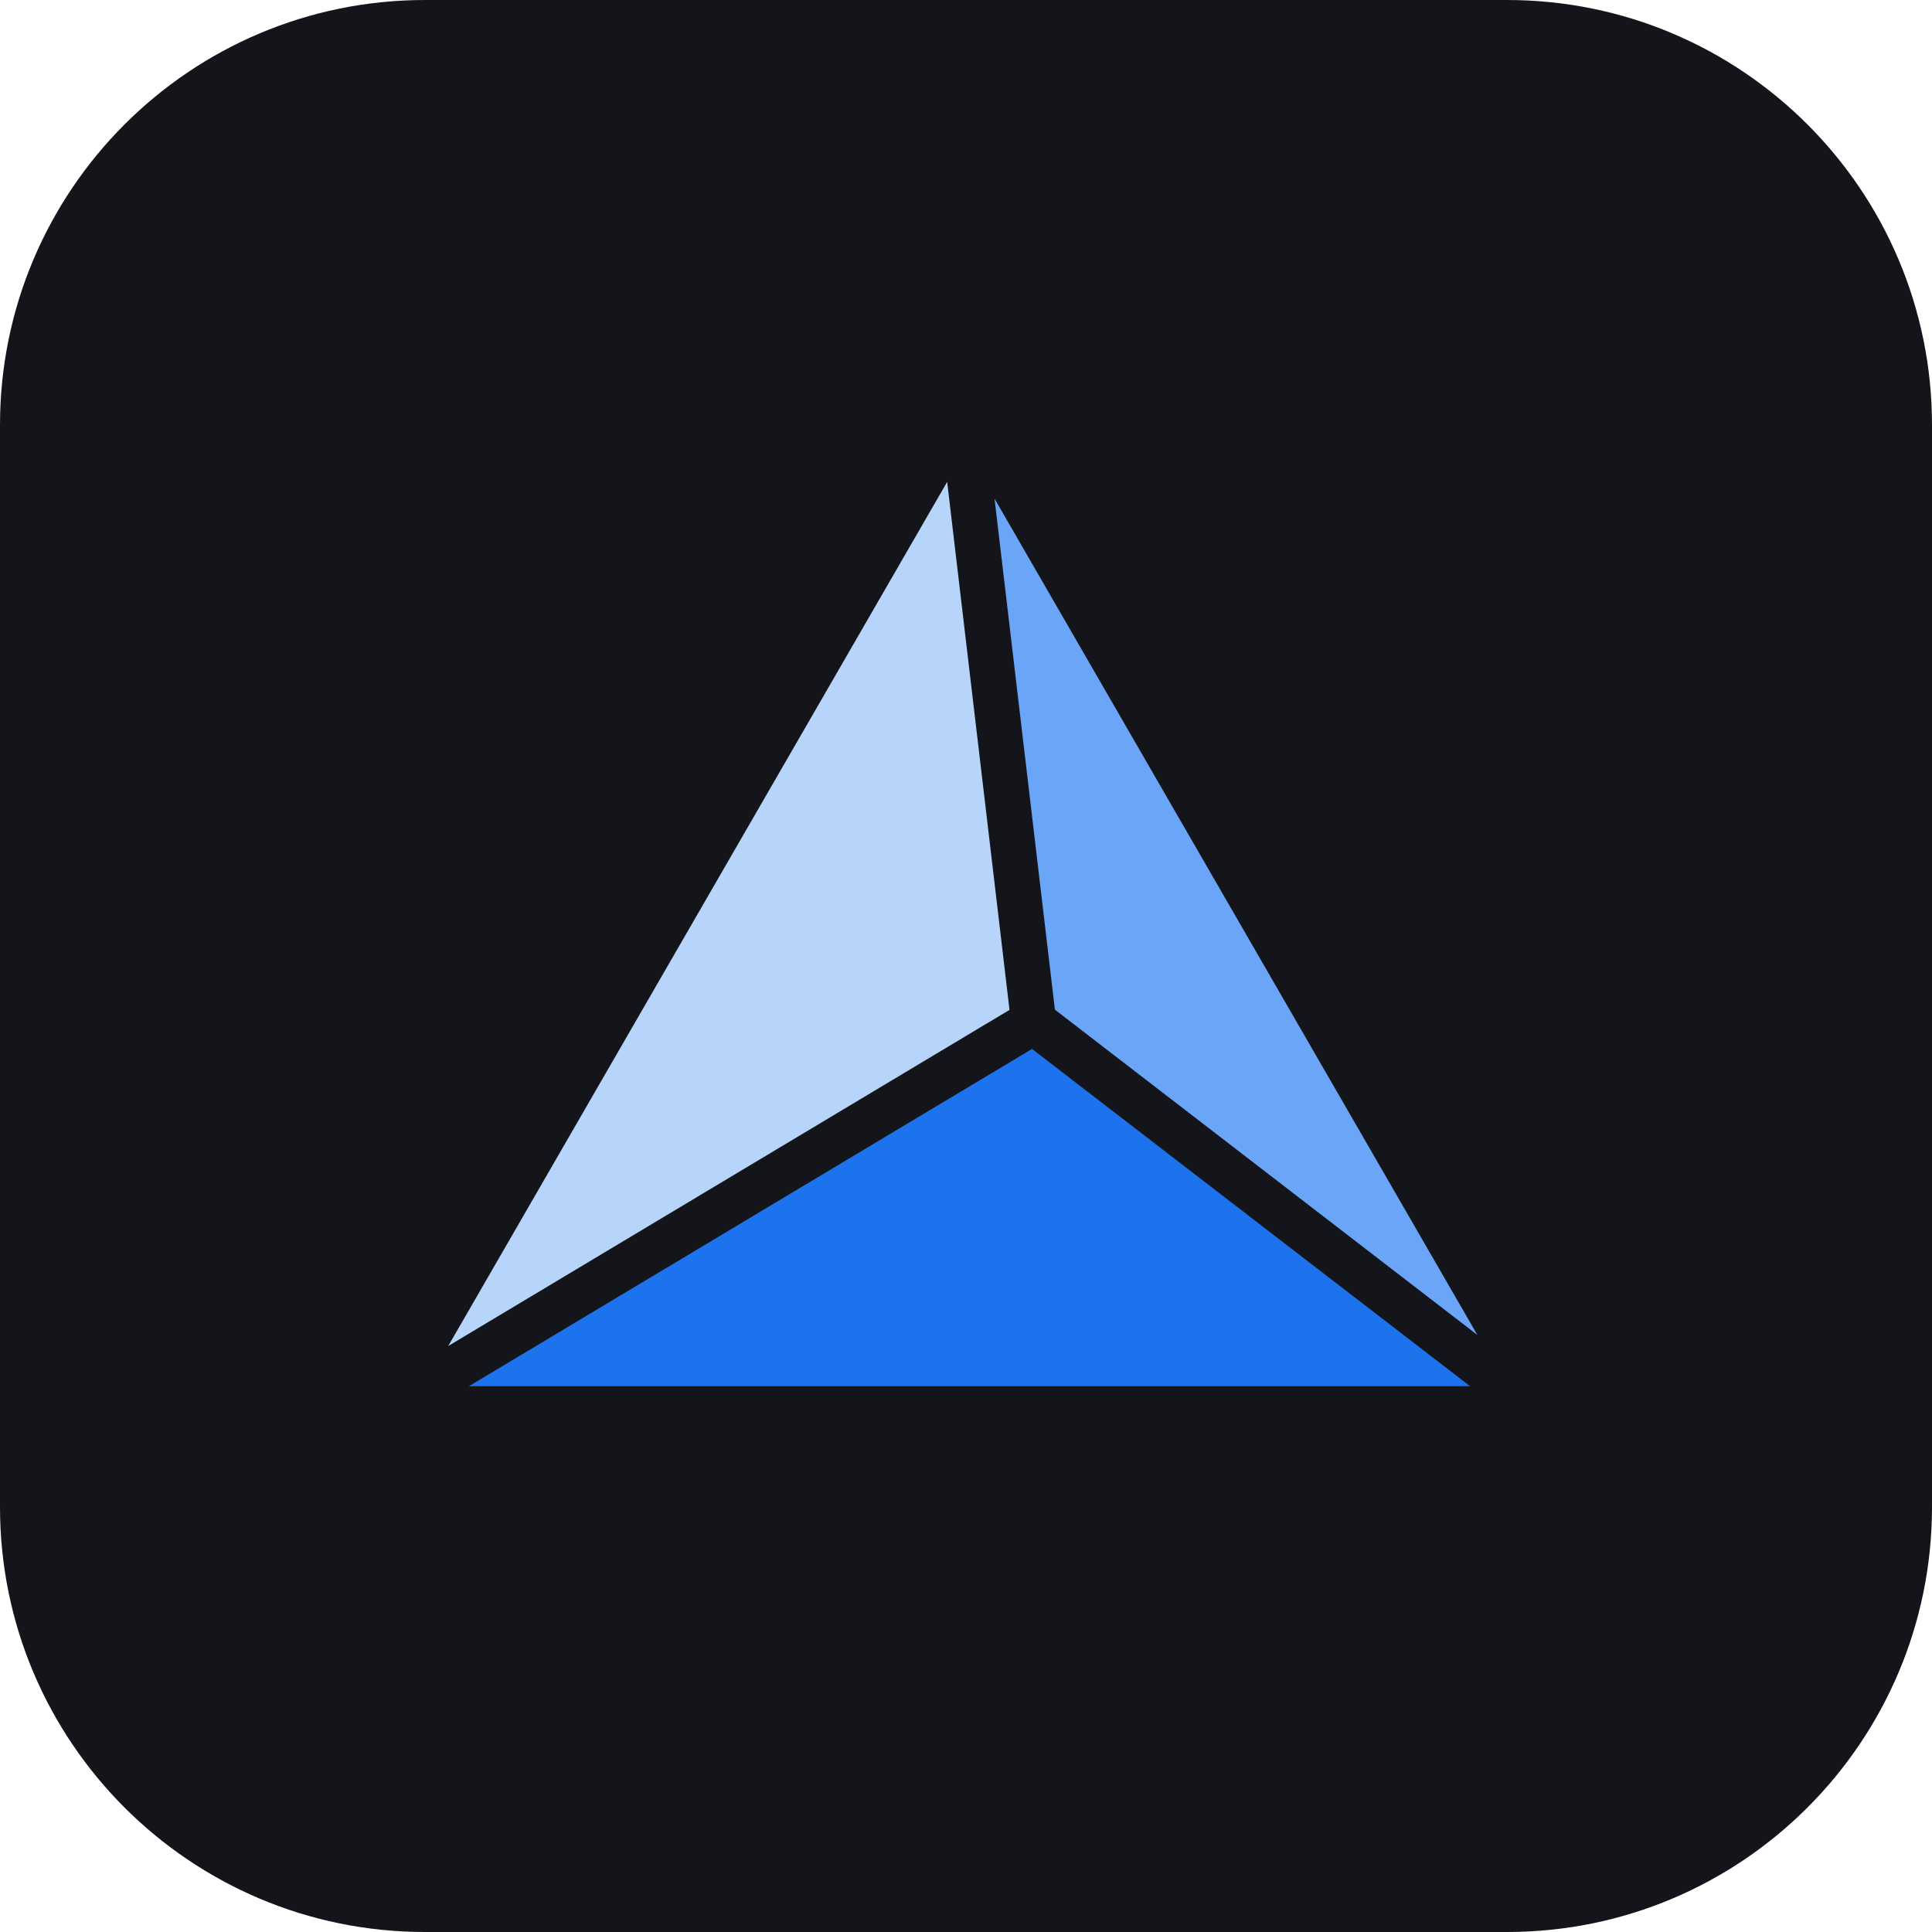
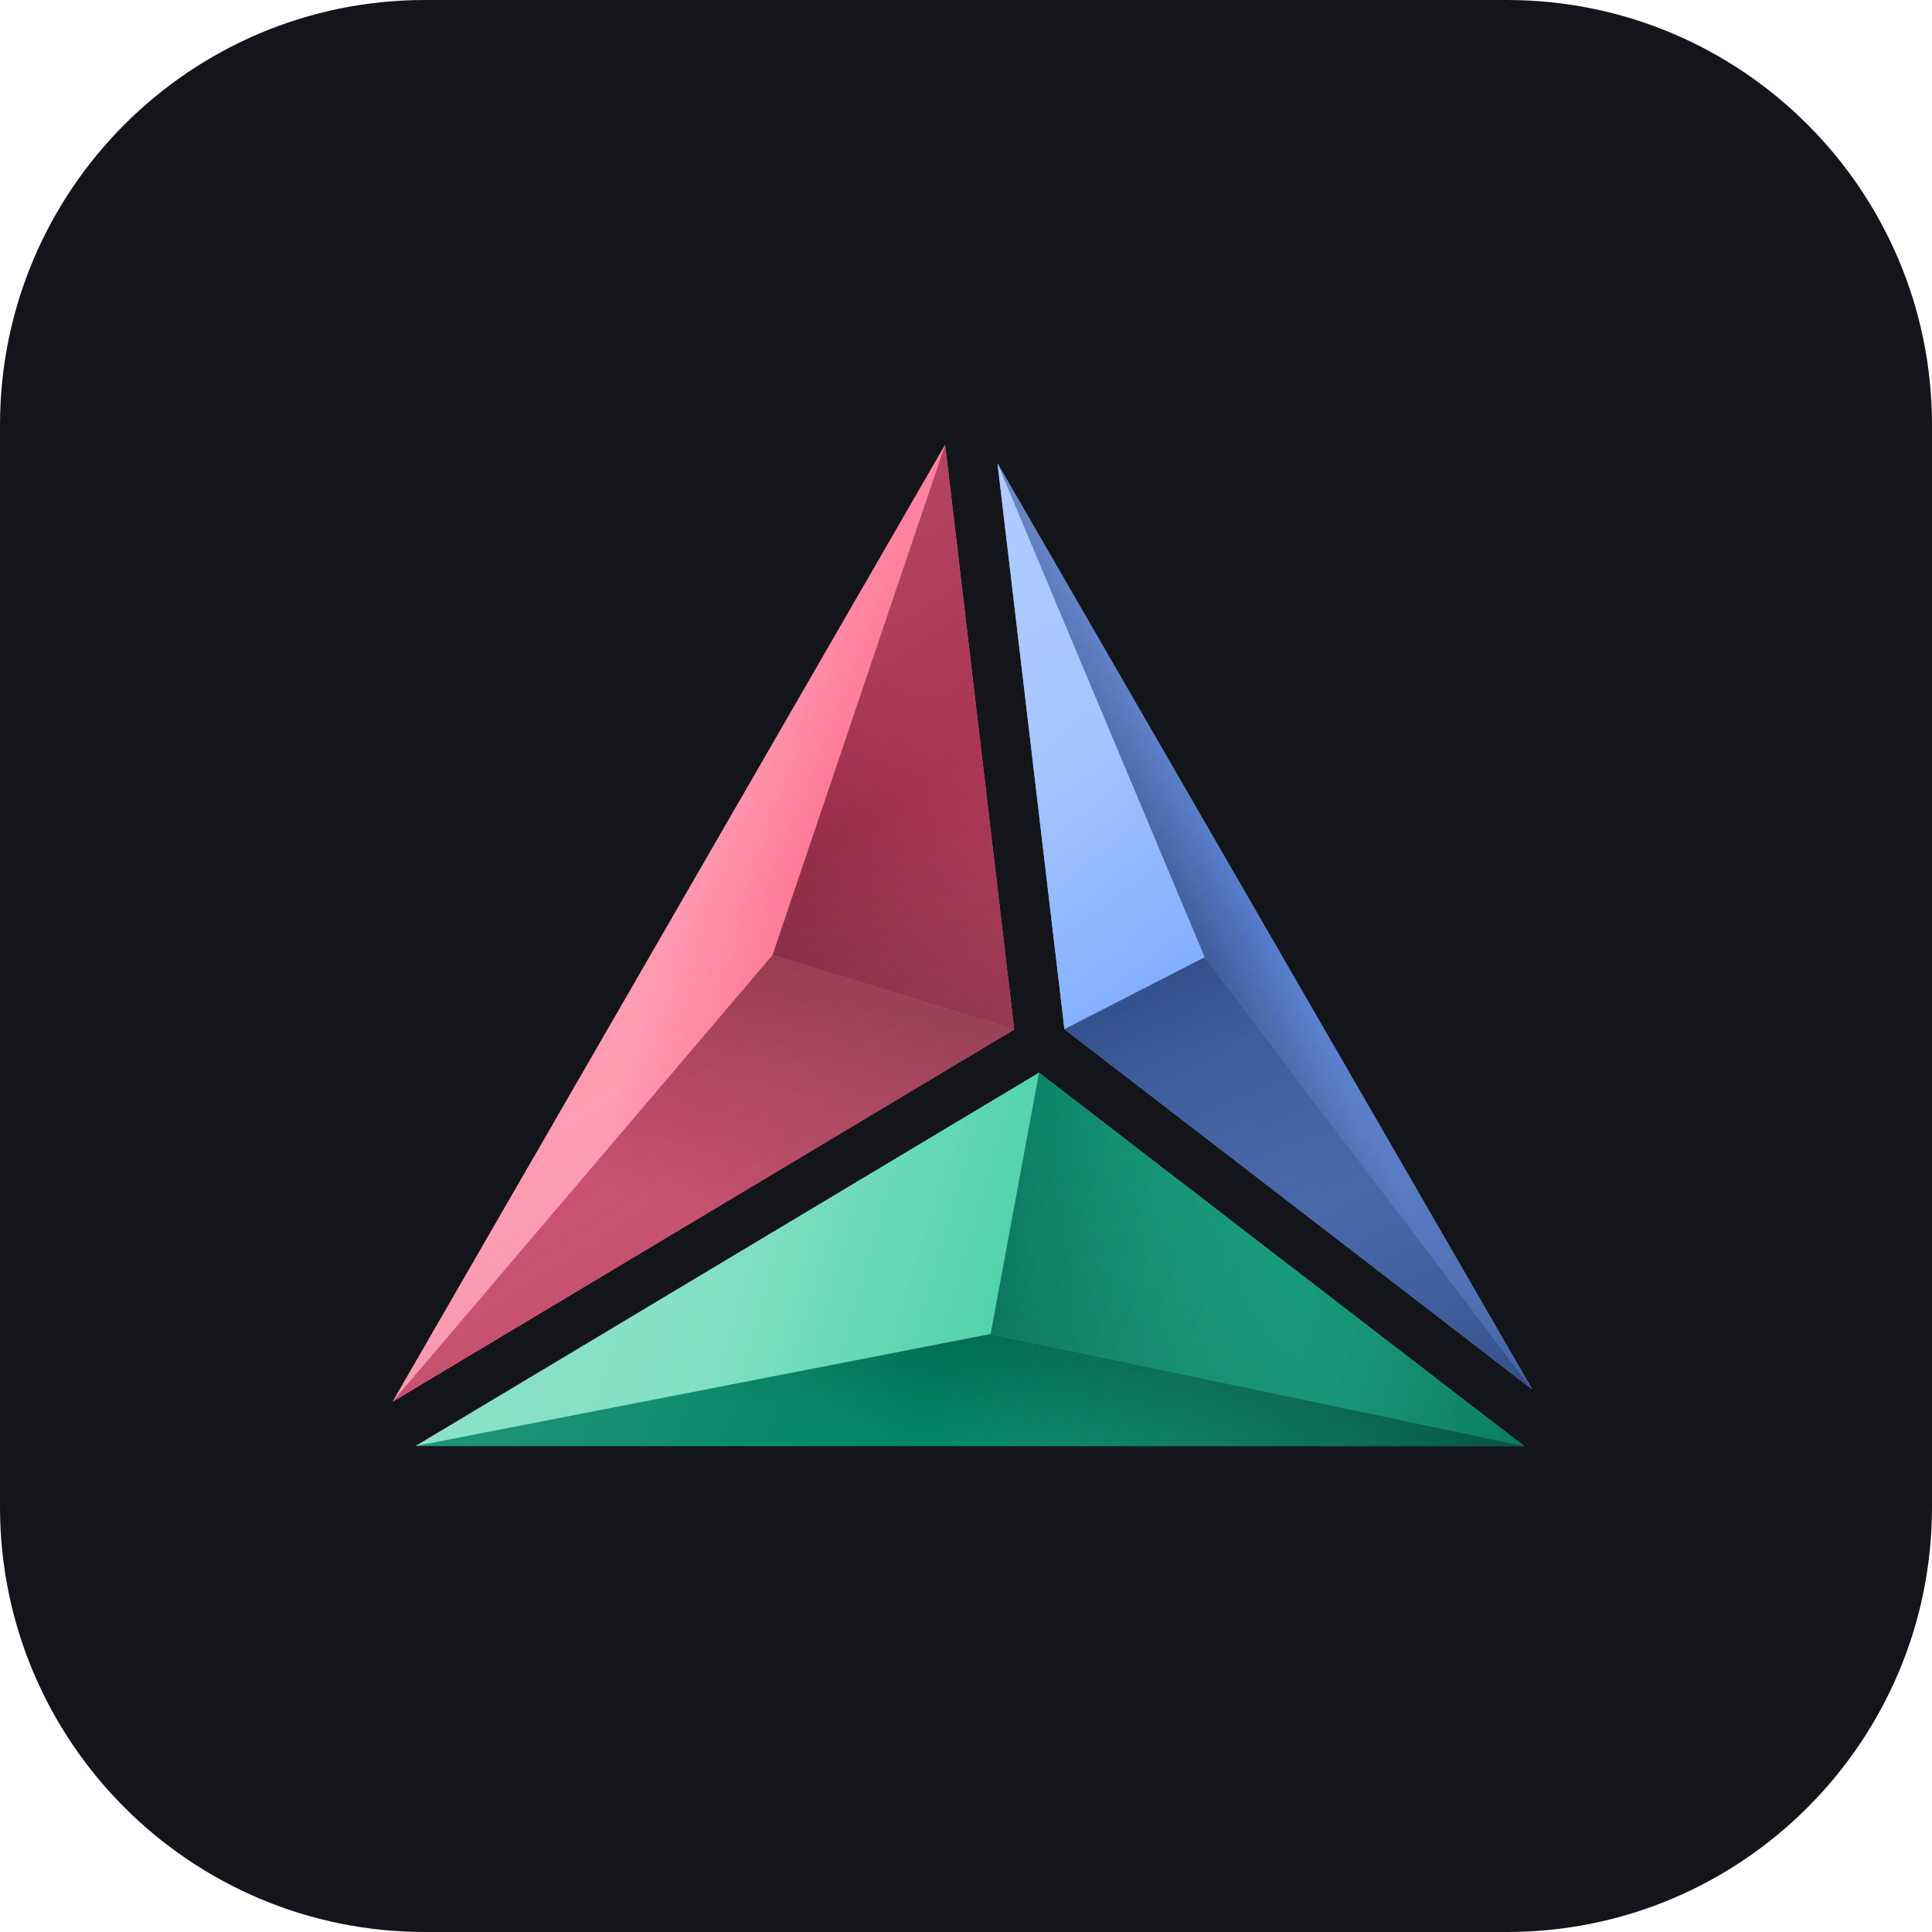
- <svg xmlns="http://www.w3.org/2000/svg" viewBox="0 0 512 512" width="512" height="512" role="img" aria-label="ET Advisory app icon">
+ <svg xmlns="http://www.w3.org/2000/svg" viewBox="0 0 512 512" role="img" aria-label="ET Advisory">
  <rect width="512" height="512" rx="112.64" fill="#14151a" />
-   <path d="M251.01 127.7 L118.78 356.71 L267.53 267.63Z" fill="#b7d4fb" />
-   <path d="M391.52 353.78 L263.56 132.14 L279.56 267.57Z" fill="#6aa5f7" />
-   <path d="M124.27 367.35 L389.57 367.35 L273.5 277.98Z" fill="#1d73ed" />
+   <g transform="translate(97.28 108.31) scale(2.6453)">
+     <defs>
+       <linearGradient id="h0" gradientUnits="userSpaceOnUse" x1="2.57" y1="3.62" x2="64.83" y2="99.47">
+         <stop offset="0" stop-color="#fff" stop-opacity=".16" />
+         <stop offset=".5" stop-color="#fff" stop-opacity="0" />
+         <stop offset="1" stop-color="#000" stop-opacity=".22" />
+       </linearGradient>
+       <linearGradient id="h0f0" gradientUnits="userSpaceOnUse" x1="30.24" y1="51.55" x2="40.62" y2="54.74">
+         <stop offset="0" stop-color="#fff" stop-opacity="0.24" />
+         <stop offset="1" stop-color="#fff" stop-opacity="0.0" />
+       </linearGradient>
+       <linearGradient id="h0f1" gradientUnits="userSpaceOnUse" x1="33.7" y1="80.83" x2="40.62" y2="54.74">
+         <stop offset="0" stop-color="#000" stop-opacity="0.0" />
+         <stop offset="1" stop-color="#000" stop-opacity="0.26" />
+       </linearGradient>
+       <linearGradient id="h0f2" gradientUnits="userSpaceOnUse" x1="61.37" y1="32.91" x2="40.62" y2="54.74">
+         <stop offset="0" stop-color="#000" stop-opacity="0.0" />
+         <stop offset="1" stop-color="#000" stop-opacity="0.2" />
+       </linearGradient>
+       <linearGradient id="h1" gradientUnits="userSpaceOnUse" x1="63.16" y1="5.48" x2="116.72" y2="98.24">
+         <stop offset="0" stop-color="#fff" stop-opacity=".16" />
+         <stop offset=".5" stop-color="#fff" stop-opacity="0" />
+         <stop offset="1" stop-color="#000" stop-opacity=".22" />
+       </linearGradient>
+       <linearGradient id="h1f0" gradientUnits="userSpaceOnUse" x1="66.51" y1="33.82" x2="83.92" y2="54.95">
+         <stop offset="0" stop-color="#fff" stop-opacity="0.24" />
+         <stop offset="1" stop-color="#fff" stop-opacity="0.0" />
+       </linearGradient>
+       <linearGradient id="h1f1" gradientUnits="userSpaceOnUse" x1="89.94" y1="51.86" x2="83.92" y2="54.95">
+         <stop offset="0" stop-color="#000" stop-opacity="0.0" />
+         <stop offset="1" stop-color="#000" stop-opacity="0.26" />
+       </linearGradient>
+       <linearGradient id="h1f2" gradientUnits="userSpaceOnUse" x1="93.29" y1="80.2" x2="83.92" y2="54.95">
+         <stop offset="0" stop-color="#000" stop-opacity="0.0" />
+         <stop offset="1" stop-color="#000" stop-opacity="0.2" />
+       </linearGradient>
+       <linearGradient id="h2" gradientUnits="userSpaceOnUse" x1="4.87" y1="66.52" x2="115.9" y2="103.92">
+         <stop offset="0" stop-color="#fff" stop-opacity=".16" />
+         <stop offset=".5" stop-color="#fff" stop-opacity="0" />
+         <stop offset="1" stop-color="#000" stop-opacity=".22" />
+       </linearGradient>
+       <linearGradient id="h2f0" gradientUnits="userSpaceOnUse" x1="36.09" y1="85.22" x2="62.47" y2="92.7">
+         <stop offset="0" stop-color="#fff" stop-opacity="0.24" />
+         <stop offset="1" stop-color="#fff" stop-opacity="0.0" />
+       </linearGradient>
+       <linearGradient id="h2f1" gradientUnits="userSpaceOnUse" x1="91.61" y1="85.22" x2="62.47" y2="92.7">
+         <stop offset="0" stop-color="#000" stop-opacity="0.0" />
+         <stop offset="1" stop-color="#000" stop-opacity="0.26" />
+       </linearGradient>
+       <linearGradient id="h2f2" gradientUnits="userSpaceOnUse" x1="60.39" y1="103.92" x2="62.47" y2="92.7">
+         <stop offset="0" stop-color="#000" stop-opacity="0.0" />
+         <stop offset="1" stop-color="#000" stop-opacity="0.2" />
+       </linearGradient>
+     </defs>
+     <g>
+       <path d="M57.91 3.62 L2.57 99.47 L64.83 62.19Z" fill="#f2748f" />
+       <path d="M57.91 3.62 L2.57 99.47 L40.62 54.74Z" fill="#ff7a99" />
+       <path d="M57.91 3.62 L2.57 99.47 L40.62 54.74Z" fill="url(#h0f0)" />
+       <path d="M2.57 99.47 L64.83 62.19 L40.62 54.74Z" fill="#cb4b6b" />
+       <path d="M2.57 99.47 L64.83 62.19 L40.62 54.74Z" fill="url(#h0f1)" />
+       <path d="M64.83 62.19 L57.91 3.62 L40.62 54.74Z" fill="#ac3555" />
+       <path d="M64.83 62.19 L57.91 3.62 L40.62 54.74Z" fill="url(#h0f2)" />
+       <path d="M57.91 3.62 L2.57 99.47 L64.83 62.19Z" fill="url(#h0)" />
+     </g>
+     <g>
+       <path d="M116.72 98.24 L63.16 5.48 L69.86 62.16Z" fill="#7aa2f2" />
+       <path d="M63.16 5.48 L69.86 62.16 L83.92 54.95Z" fill="#82aeff" />
+       <path d="M63.16 5.48 L69.86 62.16 L83.92 54.95Z" fill="url(#h1f0)" />
+       <path d="M63.16 5.48 L116.72 98.24 L83.92 54.95Z" fill="#557ccd" />
+       <path d="M63.16 5.48 L116.72 98.24 L83.92 54.95Z" fill="url(#h1f1)" />
+       <path d="M69.86 62.16 L116.72 98.24 L83.92 54.95Z" fill="#4165af" />
+       <path d="M69.86 62.16 L116.72 98.24 L83.92 54.95Z" fill="url(#h1f2)" />
+       <path d="M116.72 98.24 L63.16 5.48 L69.86 62.16Z" fill="url(#h1)" />
+     </g>
+     <g>
+       <path d="M4.87 103.92 L115.9 103.92 L67.32 66.52Z" fill="#52c4a0" />
+       <path d="M4.87 103.92 L67.32 66.52 L62.47 92.7Z" fill="#51d3ab" />
+       <path d="M4.87 103.92 L67.32 66.52 L62.47 92.7Z" fill="url(#h2f0)" />
+       <path d="M67.32 66.52 L115.9 103.92 L62.47 92.7Z" fill="#0c9f7b" />
+       <path d="M67.32 66.52 L115.9 103.92 L62.47 92.7Z" fill="url(#h2f1)" />
+       <path d="M4.87 103.92 L115.9 103.92 L62.47 92.7Z" fill="#008565" />
+       <path d="M4.87 103.92 L115.9 103.92 L62.47 92.7Z" fill="url(#h2f2)" />
+       <path d="M4.87 103.92 L115.9 103.92 L67.32 66.52Z" fill="url(#h2)" />
+     </g>
+   </g>
</svg>
